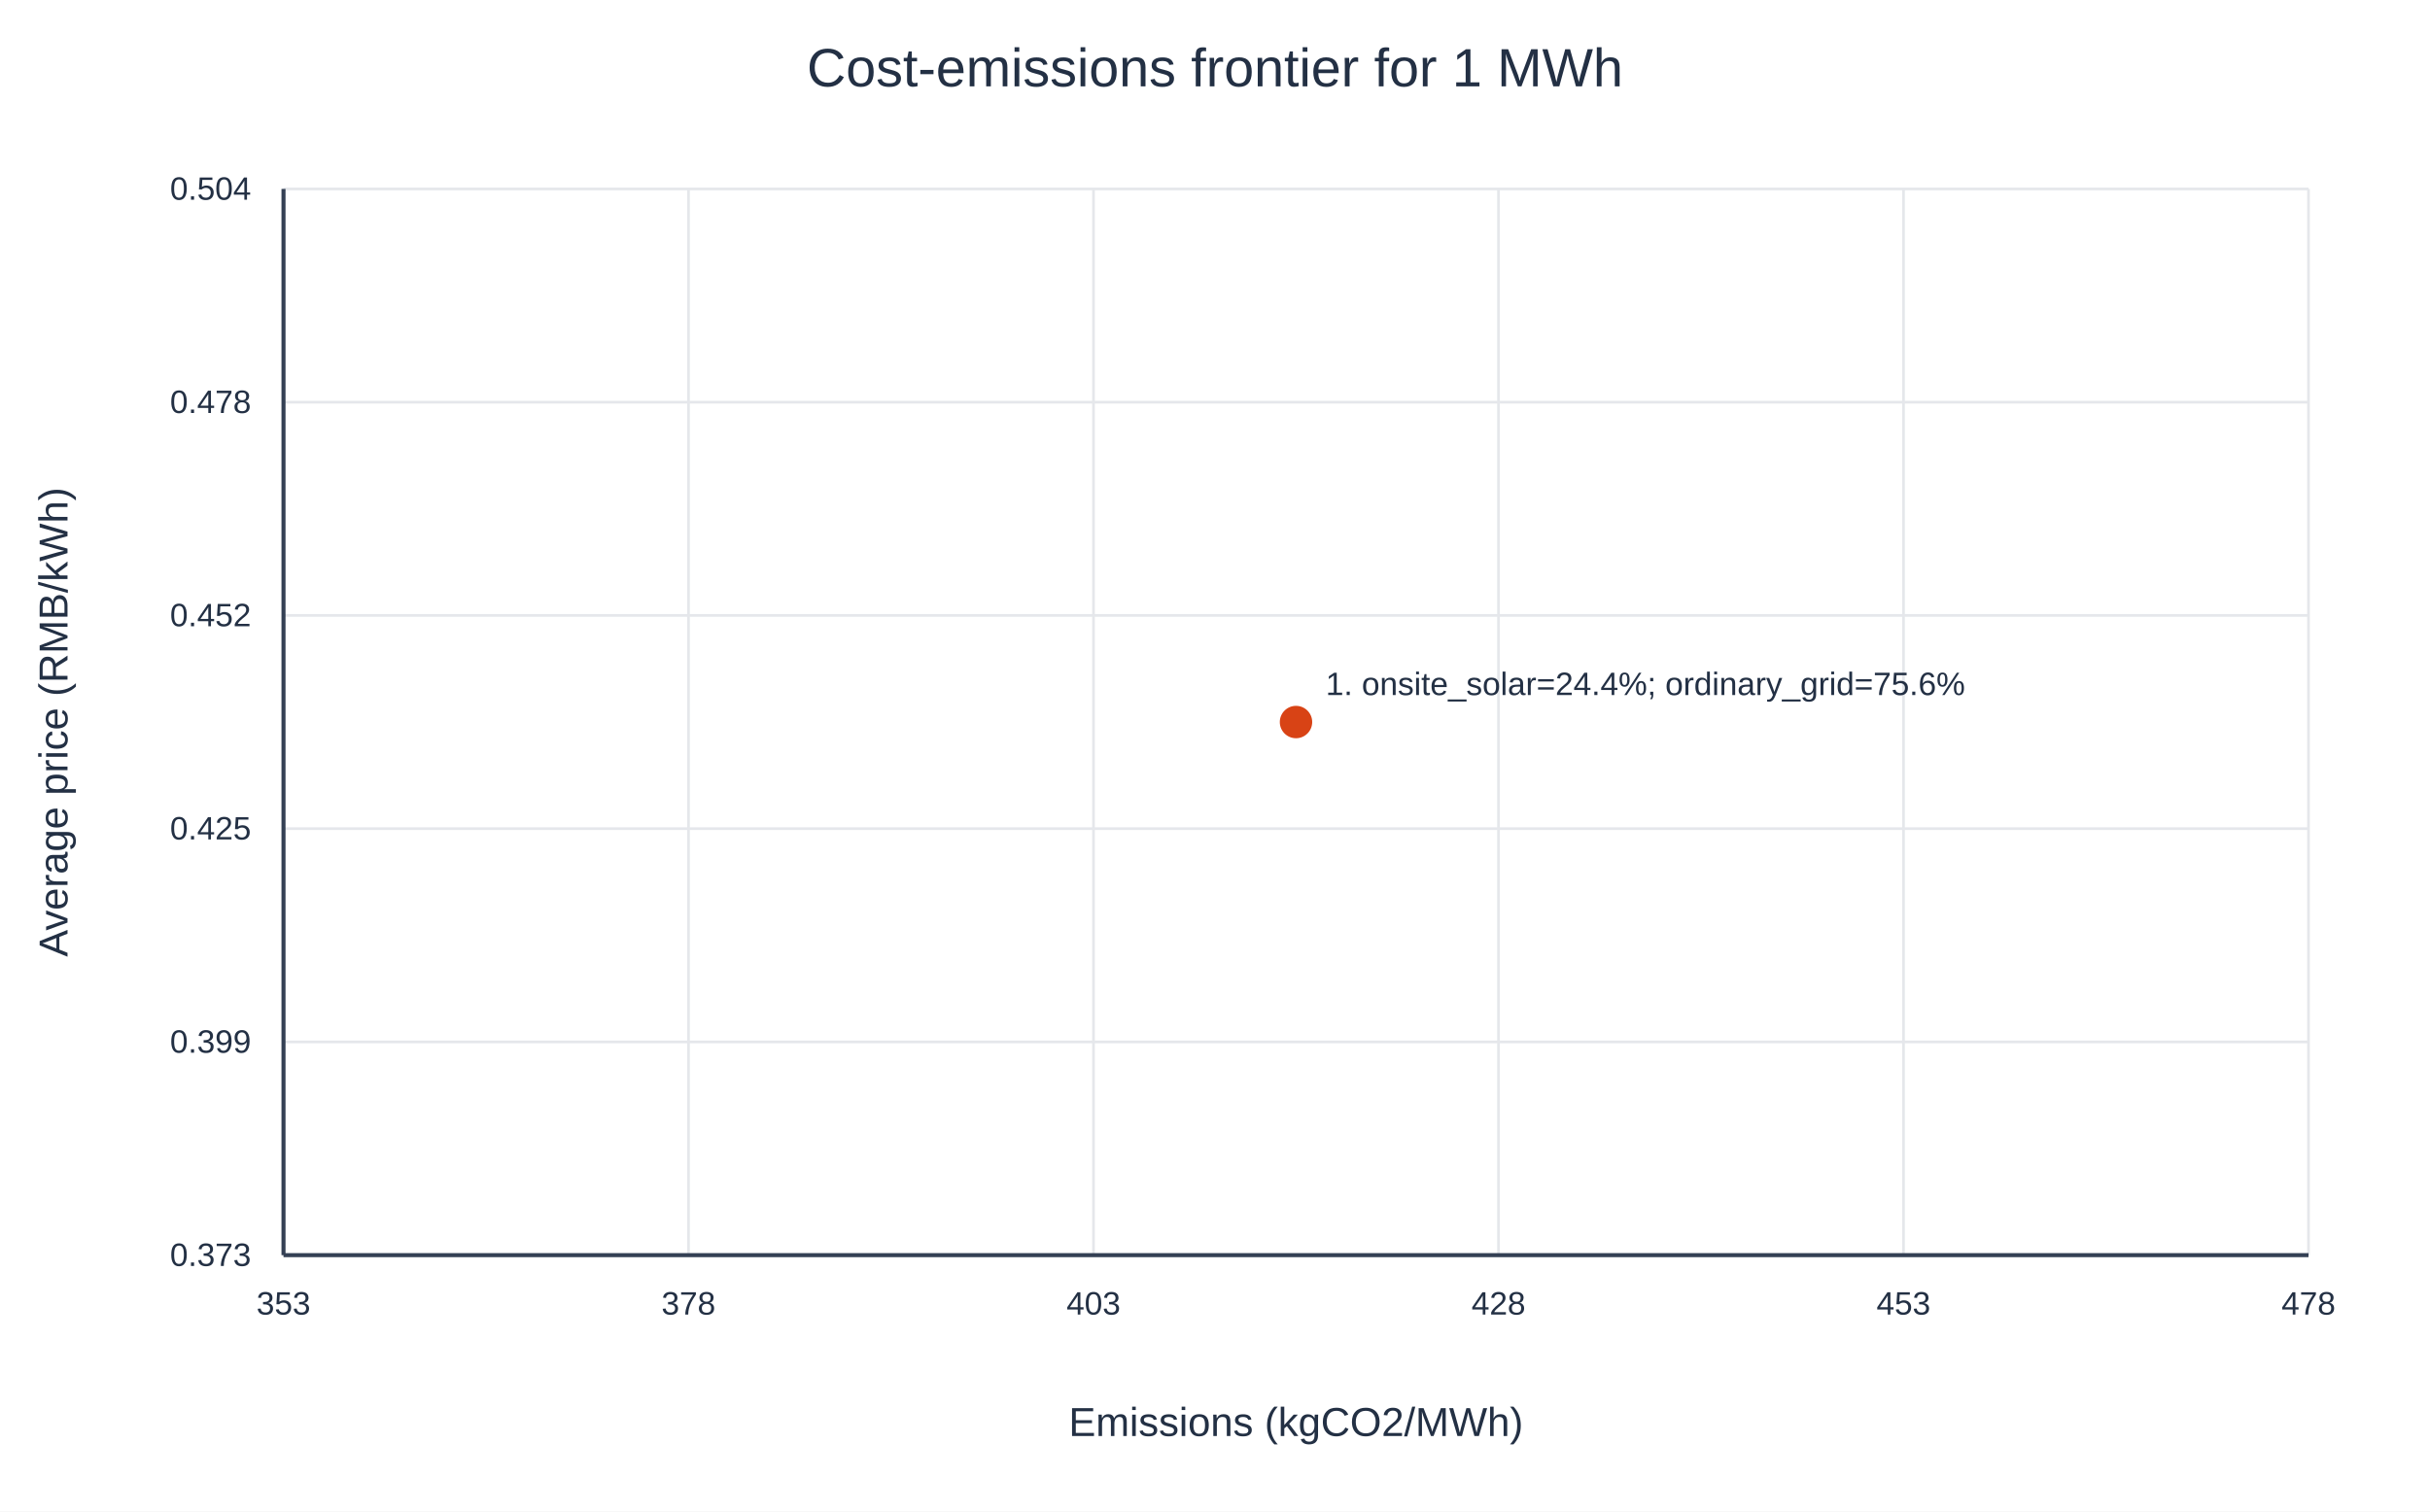
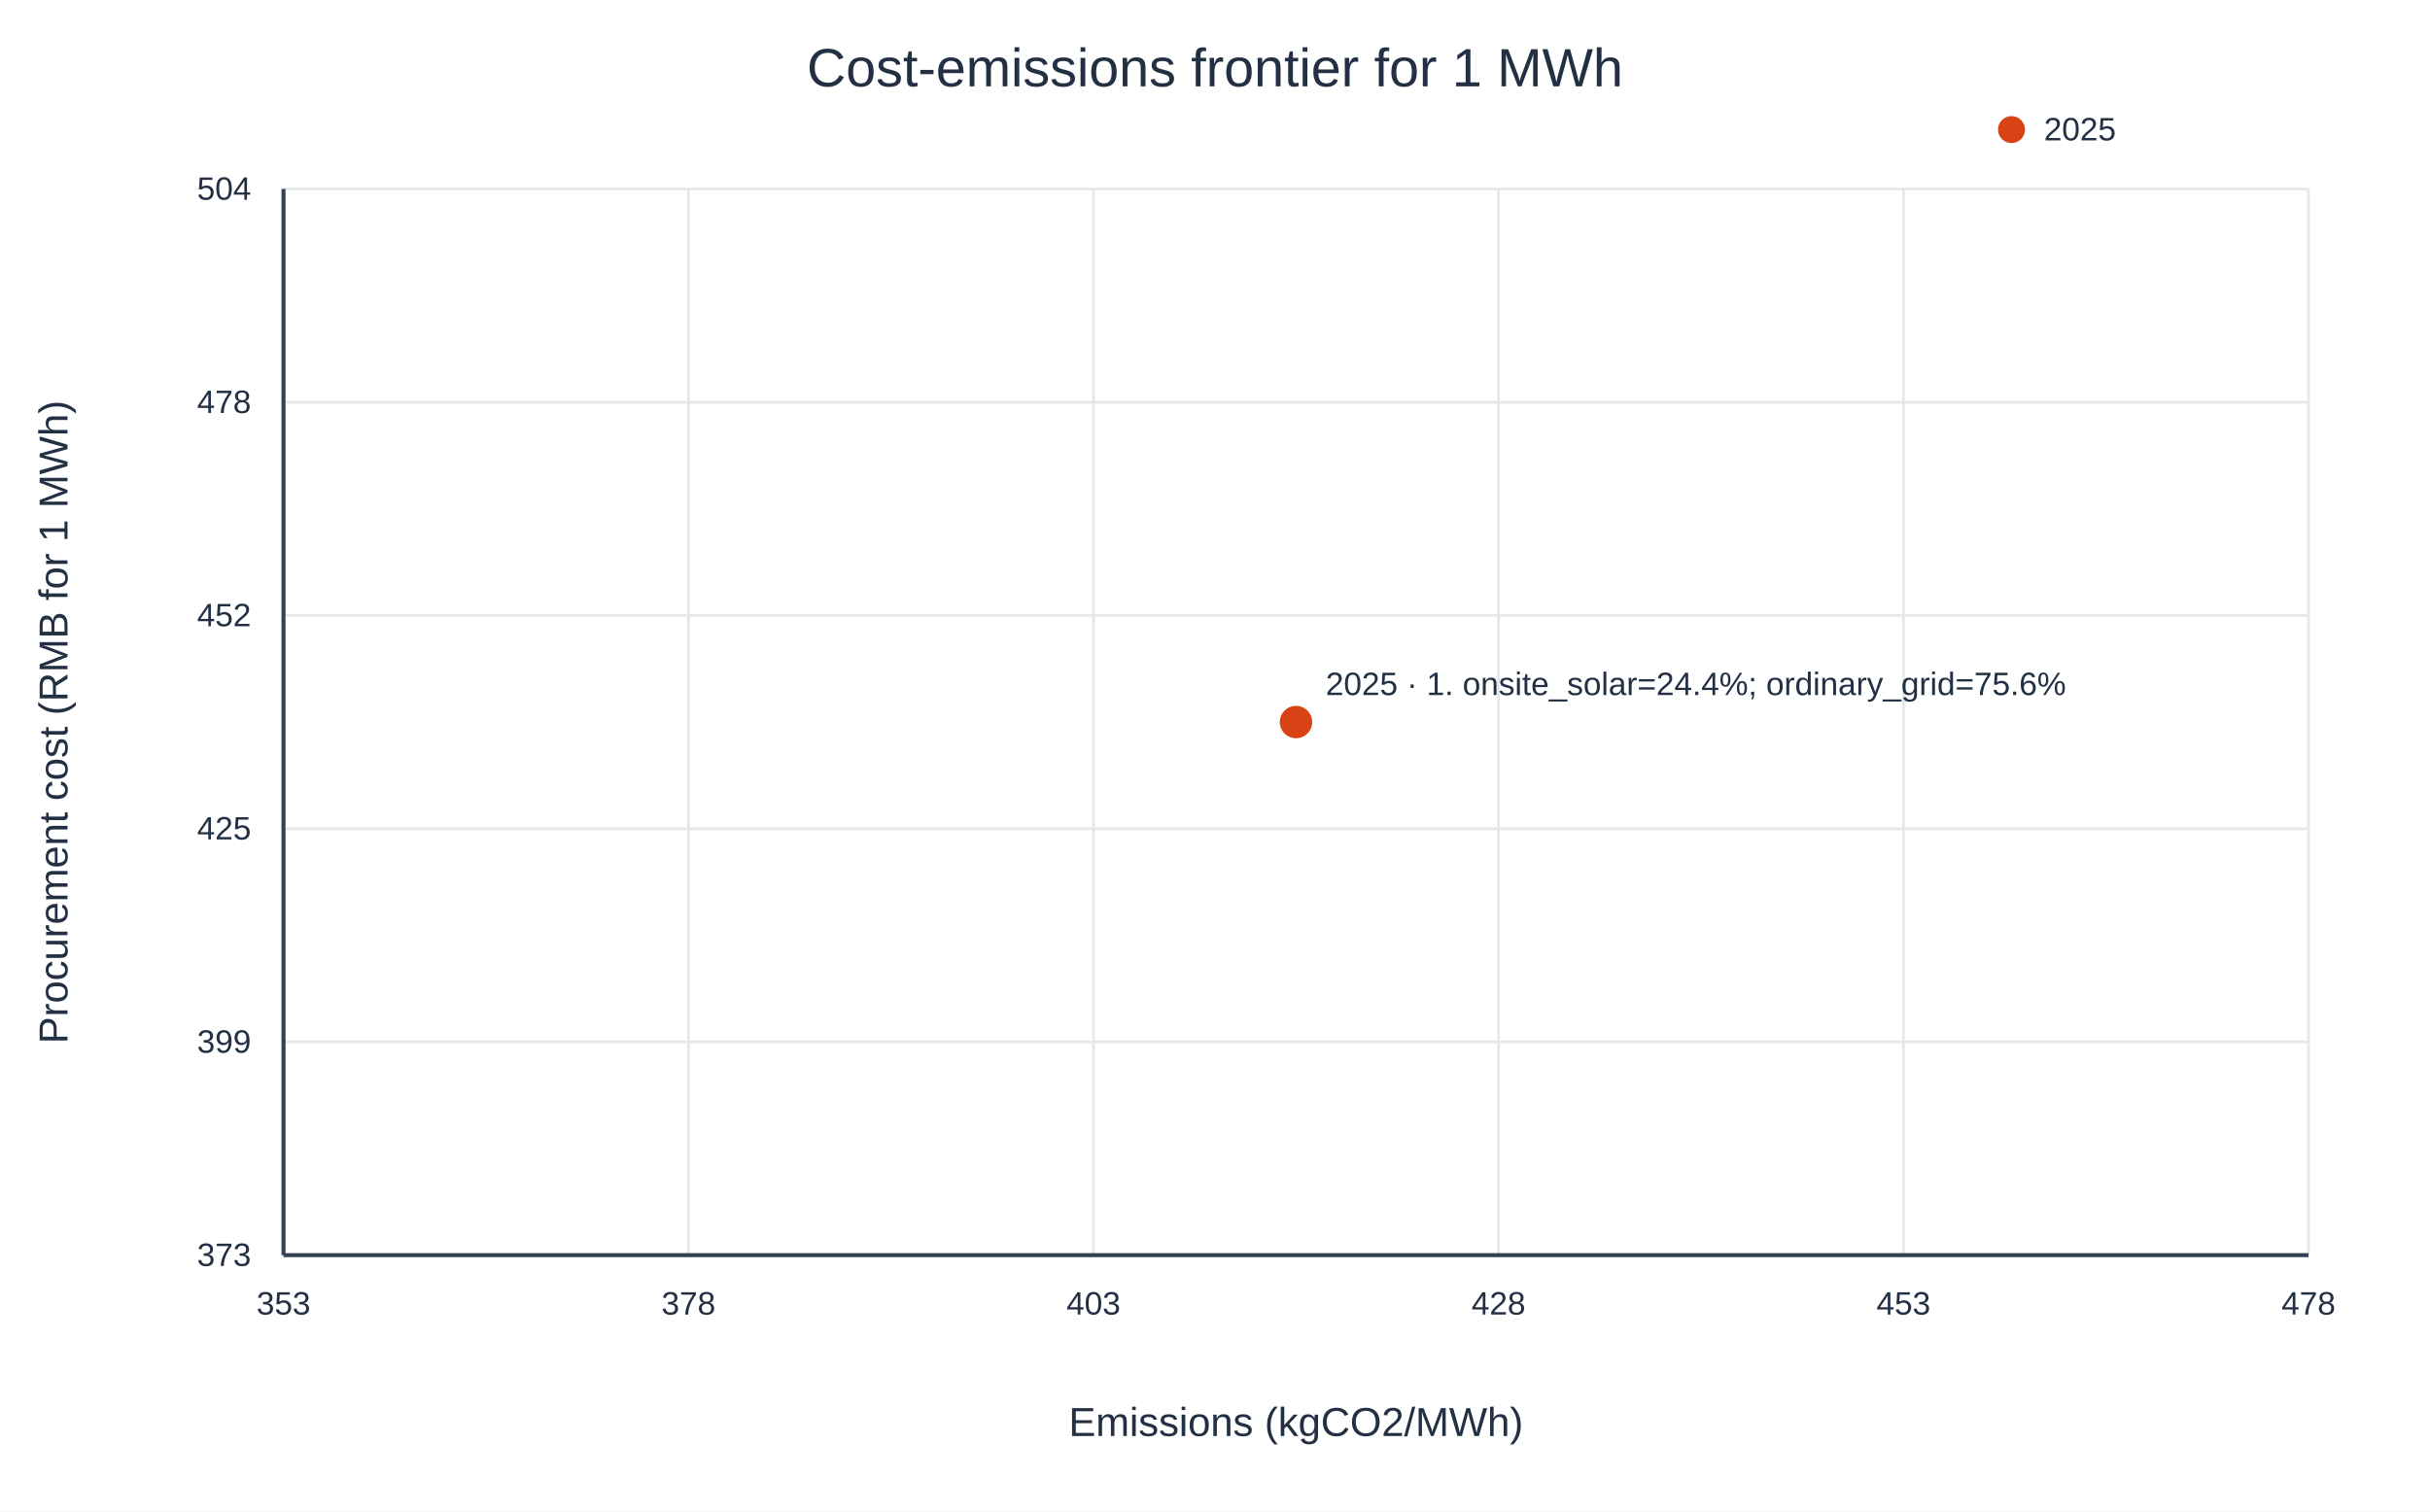
<svg xmlns="http://www.w3.org/2000/svg" width="900" height="560" viewBox="0 0 900 560">
  <rect width="100%" height="100%" fill="white" />
-   <style>text{font-family:Arial,sans-serif;fill:#233044}.axis{stroke:#344054;stroke-width:1.5}.grid{stroke:#e5e7eb;stroke-width:1}.frontier{fill:none;stroke:#1976d2;stroke-width:3}.point{fill:#d84315;stroke:white;stroke-width:2}</style>
+   <style>text{font-family:Arial,sans-serif;fill:#233044}.axis{stroke:#344054;stroke-width:1.5}.grid{stroke:#e5e7eb;stroke-width:1}.frontier{fill:none;stroke:#1976d2;stroke-width:3}.point{stroke:white;stroke-width:2}</style>
  <text x="450.0" y="32" text-anchor="middle" font-size="20">Cost-emissions frontier for 1 MWh</text>
  <line class="grid" x1="105.00" y1="70" x2="105.00" y2="465" />
  <text x="105.00" y="487" text-anchor="middle" font-size="12">353</text>
  <line class="grid" x1="105" y1="465.00" x2="855" y2="465.00" />
-   <text x="93" y="469.00" text-anchor="end" font-size="12">0.373</text>
+   <text x="93" y="469.00" text-anchor="end" font-size="12">373</text>
  <line class="grid" x1="255.00" y1="70" x2="255.00" y2="465" />
  <text x="255.00" y="487" text-anchor="middle" font-size="12">378</text>
  <line class="grid" x1="105" y1="386.00" x2="855" y2="386.00" />
-   <text x="93" y="390.00" text-anchor="end" font-size="12">0.399</text>
+   <text x="93" y="390.00" text-anchor="end" font-size="12">399</text>
  <line class="grid" x1="405.00" y1="70" x2="405.00" y2="465" />
  <text x="405.00" y="487" text-anchor="middle" font-size="12">403</text>
  <line class="grid" x1="105" y1="307.00" x2="855" y2="307.00" />
-   <text x="93" y="311.00" text-anchor="end" font-size="12">0.425</text>
+   <text x="93" y="311.00" text-anchor="end" font-size="12">425</text>
  <line class="grid" x1="555.00" y1="70" x2="555.00" y2="465" />
  <text x="555.00" y="487" text-anchor="middle" font-size="12">428</text>
  <line class="grid" x1="105" y1="228.00" x2="855" y2="228.00" />
-   <text x="93" y="232.00" text-anchor="end" font-size="12">0.452</text>
+   <text x="93" y="232.00" text-anchor="end" font-size="12">452</text>
  <line class="grid" x1="705.00" y1="70" x2="705.00" y2="465" />
  <text x="705.00" y="487" text-anchor="middle" font-size="12">453</text>
  <line class="grid" x1="105" y1="149.00" x2="855" y2="149.00" />
-   <text x="93" y="153.00" text-anchor="end" font-size="12">0.478</text>
+   <text x="93" y="153.00" text-anchor="end" font-size="12">478</text>
  <line class="grid" x1="855.00" y1="70" x2="855.00" y2="465" />
  <text x="855.00" y="487" text-anchor="middle" font-size="12">478</text>
  <line class="grid" x1="105" y1="70.00" x2="855" y2="70.00" />
-   <text x="93" y="74.00" text-anchor="end" font-size="12">0.504</text>
+   <text x="93" y="74.00" text-anchor="end" font-size="12">504</text>
  <line class="axis" x1="105" y1="465" x2="855" y2="465" />
  <line class="axis" x1="105" y1="70" x2="105" y2="465" />
  <text x="480.0" y="532" text-anchor="middle" font-size="15">Emissions (kgCO2/MWh)</text>
-   <text x="25" y="267.5" text-anchor="middle" font-size="15" transform="rotate(-90 25 267.5)">Average price (RMB/kWh)</text>
-   <circle class="point" cx="480.00" cy="267.50" r="7" />
-   <text x="491.00" y="257.50" font-size="12">1. onsite_solar=24.4%; ordinary_grid=75.6%</text>
+   <text x="25" y="267.5" text-anchor="middle" font-size="15" transform="rotate(-90 25 267.5)">Procurement cost (RMB for 1 MWh)</text>
+   <circle class="point" fill="#d84315" cx="480.00" cy="267.50" r="7" />
+   <text x="491.00" y="257.50" font-size="12">2025 · 1. onsite_solar=24.4%; ordinary_grid=75.6%</text>
+   <circle fill="#d84315" cx="745" cy="48" r="5" />
+   <text x="757" y="52" font-size="12">2025</text>
</svg>
